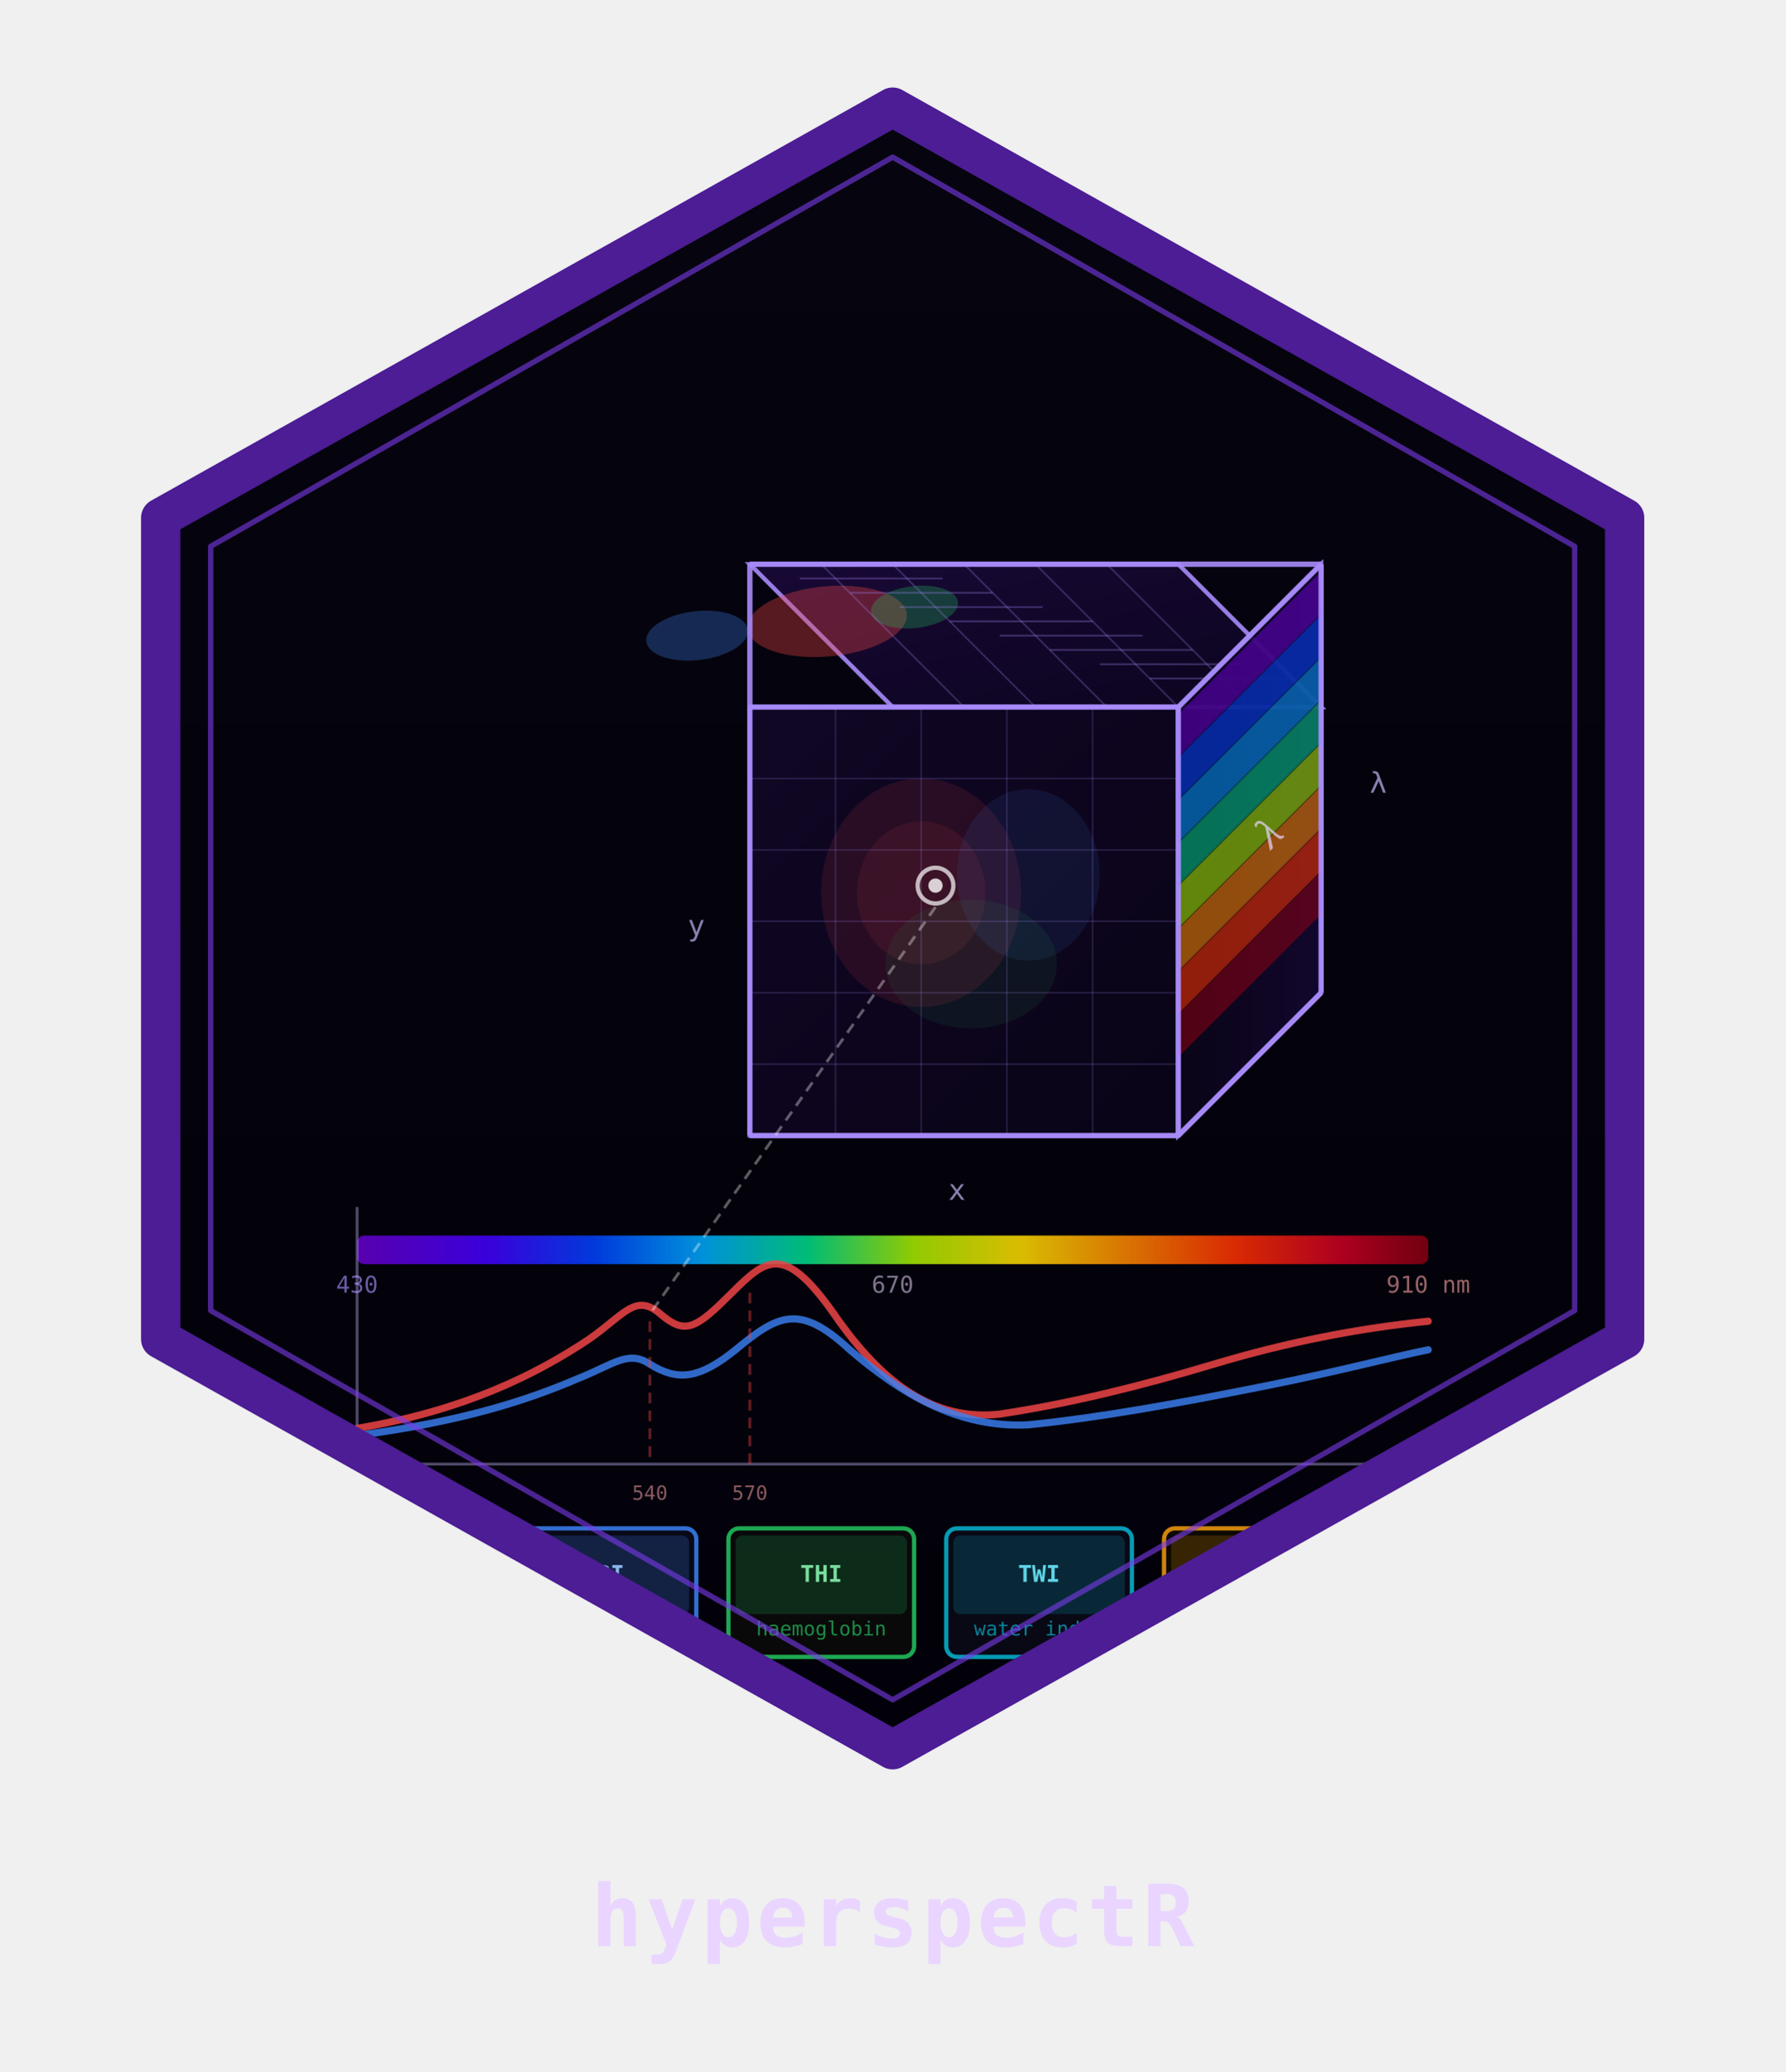
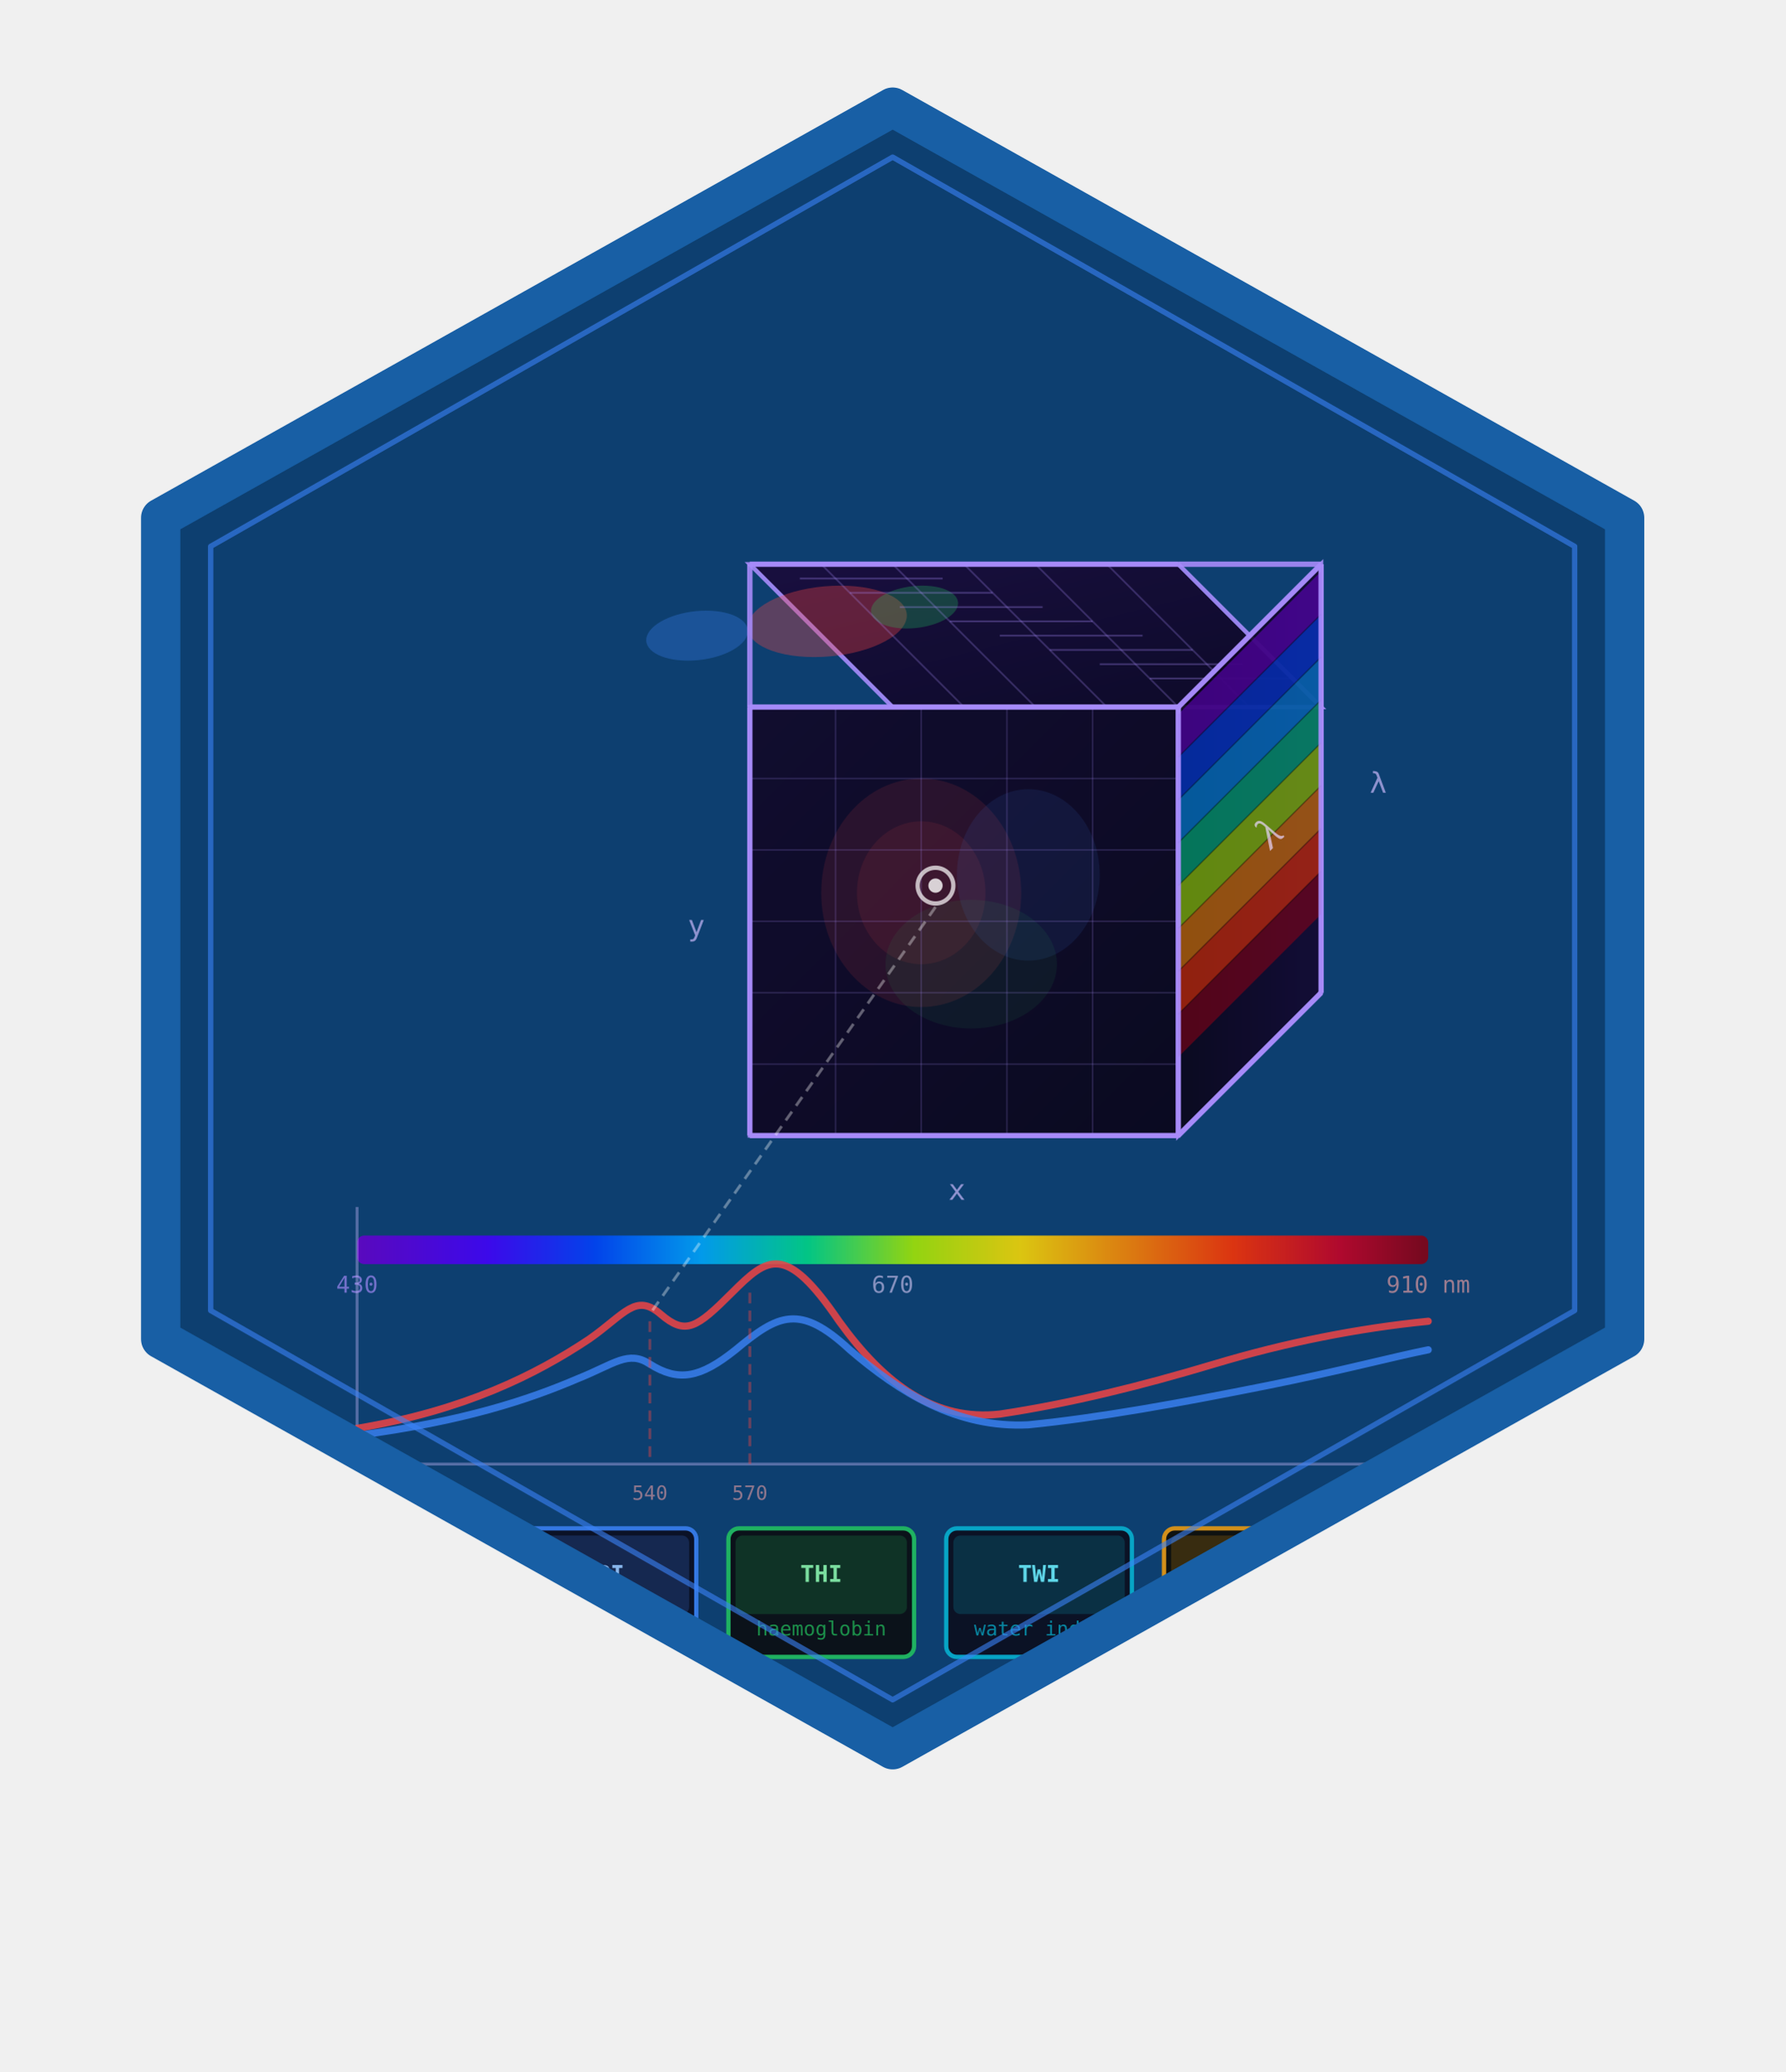
<svg xmlns="http://www.w3.org/2000/svg" width="500" height="580" viewBox="0 0 500 580">
  <defs>
    <linearGradient id="bghsr" x1="0" y1="0" x2="0" y2="1">
-       <stop offset="0%" stop-color="#06040e" />
-       <stop offset="100%" stop-color="#02010a" />
+       <stop offset="0%" stop-color="#0D3F70" />
+       <stop offset="100%" stop-color="#0D3F70" />
    </linearGradient>
    <linearGradient id="spectrum" x1="0" y1="0" x2="1" y2="0">
      <stop offset="0%" stop-color="#6600cc" />
      <stop offset="12%" stop-color="#4400ff" />
      <stop offset="22%" stop-color="#0044ff" />
      <stop offset="32%" stop-color="#00aaff" />
      <stop offset="42%" stop-color="#00dd88" />
      <stop offset="52%" stop-color="#aaee00" />
      <stop offset="62%" stop-color="#ffdd00" />
      <stop offset="72%" stop-color="#ff8800" />
      <stop offset="82%" stop-color="#ff3300" />
      <stop offset="92%" stop-color="#cc0022" />
      <stop offset="100%" stop-color="#880011" />
    </linearGradient>
    <linearGradient id="cubeTop" x1="0" y1="0" x2="1" y2="1">
      <stop offset="0%" stop-color="#1a0a3a" />
      <stop offset="100%" stop-color="#0d0520" />
    </linearGradient>
    <linearGradient id="cubeLeft" x1="0" y1="0" x2="1" y2="0">
      <stop offset="0%" stop-color="#0a0518" />
      <stop offset="100%" stop-color="#140830" />
    </linearGradient>
    <linearGradient id="cubeFront" x1="0" y1="0" x2="1" y2="1">
      <stop offset="0%" stop-color="#120828" />
      <stop offset="100%" stop-color="#0a0418" />
    </linearGradient>
    <clipPath id="hexhsr">
      <polygon points="250,30 455,145 455,375 250,490 45,375 45,145" />
    </clipPath>
  </defs>
  <polygon points="250,30 455,145 455,375 250,490 45,375 45,145" fill="url(#bghsr)" />
  <g clip-path="url(#hexhsr)">
-     <polygon points="210,158 330,158 370,198 250,198" fill="url(#cubeTop)" stroke="#a78bfa" stroke-width="1.2" opacity="0.9" />
+     <polygon points="210,158 330,158 370,198 250,198" fill="url(#cubeTop)" stroke="#A78BFA" stroke-width="1.2" opacity="0.9" />
    <ellipse cx="295" cy="174" rx="22" ry="10" fill="#ef4444" opacity="0.35" transform="skewX(-20)" />
    <ellipse cx="260" cy="178" rx="14" ry="7" fill="#3b82f6" opacity="0.3" transform="skewX(-20)" />
    <ellipse cx="318" cy="170" rx="12" ry="6" fill="#22c55e" opacity="0.28" transform="skewX(-20)" />
-     <line x1="224" y1="162" x2="264" y2="162" stroke="#a78bfa" stroke-width="0.5" opacity="0.3" />
-     <line x1="238" y1="166" x2="278" y2="166" stroke="#a78bfa" stroke-width="0.5" opacity="0.3" />
-     <line x1="252" y1="170" x2="292" y2="170" stroke="#a78bfa" stroke-width="0.5" opacity="0.3" />
-     <line x1="266" y1="174" x2="306" y2="174" stroke="#a78bfa" stroke-width="0.5" opacity="0.3" />
-     <line x1="280" y1="178" x2="320" y2="178" stroke="#a78bfa" stroke-width="0.5" opacity="0.3" />
-     <line x1="294" y1="182" x2="334" y2="182" stroke="#a78bfa" stroke-width="0.5" opacity="0.3" />
-     <line x1="308" y1="186" x2="348" y2="186" stroke="#a78bfa" stroke-width="0.5" opacity="0.3" />
-     <line x1="322" y1="190" x2="362" y2="190" stroke="#a78bfa" stroke-width="0.5" opacity="0.3" />
-     <line x1="230" y1="158" x2="270" y2="198" stroke="#a78bfa" stroke-width="0.5" opacity="0.25" />
-     <line x1="250" y1="158" x2="290" y2="198" stroke="#a78bfa" stroke-width="0.5" opacity="0.25" />
-     <line x1="270" y1="158" x2="310" y2="198" stroke="#a78bfa" stroke-width="0.5" opacity="0.25" />
-     <line x1="290" y1="158" x2="330" y2="198" stroke="#a78bfa" stroke-width="0.5" opacity="0.25" />
-     <line x1="310" y1="158" x2="350" y2="198" stroke="#a78bfa" stroke-width="0.5" opacity="0.25" />
-     <polygon points="210,198 330,198 330,318 210,318" fill="url(#cubeFront)" stroke="#a78bfa" stroke-width="1.2" opacity="0.9" />
+     <line x1="224" y1="162" x2="264" y2="162" stroke="#A78BFA" stroke-width="0.5" opacity="0.3" />
+     <line x1="238" y1="166" x2="278" y2="166" stroke="#A78BFA" stroke-width="0.5" opacity="0.3" />
+     <line x1="252" y1="170" x2="292" y2="170" stroke="#A78BFA" stroke-width="0.5" opacity="0.3" />
+     <line x1="266" y1="174" x2="306" y2="174" stroke="#A78BFA" stroke-width="0.5" opacity="0.3" />
+     <line x1="280" y1="178" x2="320" y2="178" stroke="#A78BFA" stroke-width="0.5" opacity="0.3" />
+     <line x1="294" y1="182" x2="334" y2="182" stroke="#A78BFA" stroke-width="0.5" opacity="0.3" />
+     <line x1="308" y1="186" x2="348" y2="186" stroke="#A78BFA" stroke-width="0.5" opacity="0.3" />
+     <line x1="322" y1="190" x2="362" y2="190" stroke="#A78BFA" stroke-width="0.5" opacity="0.3" />
+     <line x1="230" y1="158" x2="270" y2="198" stroke="#A78BFA" stroke-width="0.5" opacity="0.25" />
+     <line x1="250" y1="158" x2="290" y2="198" stroke="#A78BFA" stroke-width="0.5" opacity="0.25" />
+     <line x1="270" y1="158" x2="310" y2="198" stroke="#A78BFA" stroke-width="0.5" opacity="0.25" />
+     <line x1="290" y1="158" x2="330" y2="198" stroke="#A78BFA" stroke-width="0.5" opacity="0.25" />
+     <line x1="310" y1="158" x2="350" y2="198" stroke="#A78BFA" stroke-width="0.5" opacity="0.25" />
+     <polygon points="210,198 330,198 330,318 210,318" fill="url(#cubeFront)" stroke="#A78BFA" stroke-width="1.2" opacity="0.9" />
    <ellipse cx="258" cy="250" rx="28" ry="32" fill="#ef4444" opacity="0.12" />
    <ellipse cx="258" cy="250" rx="18" ry="20" fill="#ef4444" opacity="0.1" />
    <ellipse cx="288" cy="245" rx="20" ry="24" fill="#3b82f6" opacity="0.1" />
    <ellipse cx="272" cy="270" rx="24" ry="18" fill="#22c55e" opacity="0.08" />
-     <line x1="210" y1="218" x2="330" y2="218" stroke="#a78bfa" stroke-width="0.4" opacity="0.2" />
-     <line x1="210" y1="238" x2="330" y2="238" stroke="#a78bfa" stroke-width="0.4" opacity="0.2" />
-     <line x1="210" y1="258" x2="330" y2="258" stroke="#a78bfa" stroke-width="0.4" opacity="0.2" />
-     <line x1="210" y1="278" x2="330" y2="278" stroke="#a78bfa" stroke-width="0.4" opacity="0.2" />
-     <line x1="210" y1="298" x2="330" y2="298" stroke="#a78bfa" stroke-width="0.4" opacity="0.2" />
-     <line x1="234" y1="198" x2="234" y2="318" stroke="#a78bfa" stroke-width="0.4" opacity="0.2" />
-     <line x1="258" y1="198" x2="258" y2="318" stroke="#a78bfa" stroke-width="0.4" opacity="0.2" />
-     <line x1="282" y1="198" x2="282" y2="318" stroke="#a78bfa" stroke-width="0.4" opacity="0.2" />
-     <line x1="306" y1="198" x2="306" y2="318" stroke="#a78bfa" stroke-width="0.4" opacity="0.2" />
-     <polygon points="330,198 370,158 370,278 330,318" fill="url(#cubeLeft)" stroke="#a78bfa" stroke-width="1.2" opacity="0.9" />
+     <line x1="210" y1="218" x2="330" y2="218" stroke="#A78BFA" stroke-width="0.4" opacity="0.2" />
+     <line x1="210" y1="238" x2="330" y2="238" stroke="#A78BFA" stroke-width="0.4" opacity="0.2" />
+     <line x1="210" y1="258" x2="330" y2="258" stroke="#A78BFA" stroke-width="0.4" opacity="0.2" />
+     <line x1="210" y1="278" x2="330" y2="278" stroke="#A78BFA" stroke-width="0.4" opacity="0.2" />
+     <line x1="210" y1="298" x2="330" y2="298" stroke="#A78BFA" stroke-width="0.4" opacity="0.2" />
+     <line x1="234" y1="198" x2="234" y2="318" stroke="#A78BFA" stroke-width="0.4" opacity="0.2" />
+     <line x1="258" y1="198" x2="258" y2="318" stroke="#A78BFA" stroke-width="0.4" opacity="0.2" />
+     <line x1="282" y1="198" x2="282" y2="318" stroke="#A78BFA" stroke-width="0.4" opacity="0.2" />
+     <line x1="306" y1="198" x2="306" y2="318" stroke="#A78BFA" stroke-width="0.4" opacity="0.2" />
+     <polygon points="330,198 370,158 370,278 330,318" fill="url(#cubeLeft)" stroke="#A78BFA" stroke-width="1.2" opacity="0.9" />
    <polygon points="330,200 370,160 370,172 330,212" fill="#6600cc" opacity="0.55" />
    <polygon points="330,212 370,172 370,184 330,224" fill="#0044ff" opacity="0.55" />
    <polygon points="330,224 370,184 370,196 330,236" fill="#0099ff" opacity="0.55" />
    <polygon points="330,236 370,196 370,208 330,248" fill="#00cc88" opacity="0.55" />
    <polygon points="330,248 370,208 370,220 330,260" fill="#aaee00" opacity="0.55" />
    <polygon points="330,260 370,220 370,232 330,272" fill="#ff8800" opacity="0.55" />
    <polygon points="330,272 370,232 370,244 330,284" fill="#ff3300" opacity="0.55" />
    <polygon points="330,284 370,244 370,256 330,296" fill="#990011" opacity="0.5" />
    <line x1="330" y1="212" x2="370" y2="172" stroke="#000" stroke-width="0.4" opacity="0.3" />
    <line x1="330" y1="224" x2="370" y2="184" stroke="#000" stroke-width="0.4" opacity="0.3" />
    <line x1="330" y1="236" x2="370" y2="196" stroke="#000" stroke-width="0.4" opacity="0.3" />
    <line x1="330" y1="248" x2="370" y2="208" stroke="#000" stroke-width="0.4" opacity="0.3" />
    <line x1="330" y1="260" x2="370" y2="220" stroke="#000" stroke-width="0.4" opacity="0.3" />
    <line x1="330" y1="272" x2="370" y2="232" stroke="#000" stroke-width="0.4" opacity="0.3" />
    <line x1="330" y1="284" x2="370" y2="244" stroke="#000" stroke-width="0.4" opacity="0.3" />
    <text font-family="serif" font-style="italic" font-size="11" fill="#e9d5ff" opacity="0.7" text-anchor="middle" x="358" y="236" transform="rotate(-45 358 236)">λ</text>
-     <line x1="210" y1="198" x2="210" y2="318" stroke="#a78bfa" stroke-width="1.5" opacity="0.9" />
-     <line x1="330" y1="198" x2="330" y2="318" stroke="#a78bfa" stroke-width="1.5" opacity="0.9" />
-     <line x1="210" y1="318" x2="330" y2="318" stroke="#a78bfa" stroke-width="1.5" opacity="0.9" />
-     <line x1="330" y1="318" x2="370" y2="278" stroke="#a78bfa" stroke-width="1.5" opacity="0.9" />
-     <line x1="370" y1="158" x2="370" y2="278" stroke="#a78bfa" stroke-width="1.5" opacity="0.9" />
-     <line x1="210" y1="158" x2="330" y2="158" stroke="#a78bfa" stroke-width="1.5" opacity="0.9" />
-     <line x1="210" y1="158" x2="210" y2="198" stroke="#a78bfa" stroke-width="1.5" opacity="0.9" />
-     <line x1="330" y1="158" x2="370" y2="158" stroke="#a78bfa" stroke-width="1.5" opacity="0.9" />
-     <line x1="210" y1="198" x2="330" y2="198" stroke="#a78bfa" stroke-width="1.5" opacity="0.85" />
-     <line x1="330" y1="198" x2="370" y2="158" stroke="#a78bfa" stroke-width="1.5" opacity="0.85" />
+     <line x1="210" y1="198" x2="210" y2="318" stroke="#A78BFA" stroke-width="1.5" opacity="0.9" />
+     <line x1="330" y1="198" x2="330" y2="318" stroke="#A78BFA" stroke-width="1.5" opacity="0.9" />
+     <line x1="210" y1="318" x2="330" y2="318" stroke="#A78BFA" stroke-width="1.5" opacity="0.9" />
+     <line x1="330" y1="318" x2="370" y2="278" stroke="#A78BFA" stroke-width="1.5" opacity="0.9" />
+     <line x1="370" y1="158" x2="370" y2="278" stroke="#A78BFA" stroke-width="1.5" opacity="0.9" />
+     <line x1="210" y1="158" x2="330" y2="158" stroke="#A78BFA" stroke-width="1.5" opacity="0.9" />
+     <line x1="210" y1="158" x2="210" y2="198" stroke="#A78BFA" stroke-width="1.5" opacity="0.9" />
+     <line x1="330" y1="158" x2="370" y2="158" stroke="#A78BFA" stroke-width="1.5" opacity="0.9" />
+     <line x1="210" y1="198" x2="330" y2="198" stroke="#A78BFA" stroke-width="1.5" opacity="0.85" />
+     <line x1="330" y1="198" x2="370" y2="158" stroke="#A78BFA" stroke-width="1.5" opacity="0.85" />
    <text font-family="monospace" font-size="8" fill="#c4b5f7" opacity="0.7" text-anchor="middle" x="268" y="336">x</text>
    <text font-family="monospace" font-size="8" fill="#c4b5f7" opacity="0.7" text-anchor="middle" x="195" y="262">y</text>
    <text font-family="monospace" font-size="8" fill="#c4b5f7" opacity="0.7" text-anchor="middle" x="386" y="222">λ</text>
    <rect x="100" y="346" width="300" height="8" rx="2" fill="url(#spectrum)" opacity="0.85" />
-     <text font-family="monospace" font-size="6.5" fill="#a78bfa" opacity="0.65" text-anchor="middle" x="100" y="362">430</text>
+     <text font-family="monospace" font-size="6.5" fill="#A78BFA" opacity="0.65" text-anchor="middle" x="100" y="362">430</text>
    <text font-family="monospace" font-size="6.5" fill="#e9d5ff" opacity="0.55" text-anchor="middle" x="250" y="362">670</text>
    <text font-family="monospace" font-size="6.5" fill="#fca5a5" opacity="0.6" text-anchor="middle" x="400" y="362">910 nm</text>
    <line x1="100" y1="338" x2="100" y2="410" stroke="#c4b5f7" stroke-width="0.8" opacity="0.4" />
    <line x1="100" y1="410" x2="400" y2="410" stroke="#c4b5f7" stroke-width="0.8" opacity="0.4" />
    <path d="M 100,400 C 130,395 150,385 165,375 C 175,368 178,362 185,368              C 192,374 195,372 205,362 C 215,352 220,348 235,370              C 248,388 262,398 280,396 C 300,393 320,388 340,382              C 360,376 380,372 400,370" fill="none" stroke="#ef4444" stroke-width="2" stroke-linecap="round" opacity="0.85" />
    <path d="M 100,402 C 130,398 148,392 162,386 C 172,382 176,378 182,382              C 190,387 196,386 206,378 C 218,368 224,365 238,378              C 252,390 268,400 288,399 C 308,397 330,393 355,388              C 375,384 390,380 400,378" fill="none" stroke="#3b82f6" stroke-width="2" stroke-linecap="round" opacity="0.8" />
    <line x1="182" y1="370" x2="182" y2="410" stroke="#ef4444" stroke-width="0.8" stroke-dasharray="3 2" opacity="0.4" />
    <line x1="210" y1="362" x2="210" y2="410" stroke="#ef4444" stroke-width="0.8" stroke-dasharray="3 2" opacity="0.4" />
    <text font-family="monospace" font-size="5.5" fill="#fca5a5" opacity="0.55" text-anchor="middle" x="182" y="420">540</text>
    <text font-family="monospace" font-size="5.5" fill="#fca5a5" opacity="0.55" text-anchor="middle" x="210" y="420">570</text>
    <rect x="82" y="428" width="52" height="36" rx="3" fill="#1a0a0a" stroke="#ef4444" stroke-width="1.2" opacity="0.85" />
    <rect x="84" y="430" width="48" height="22" rx="2" fill="#ef4444" opacity="0.22" />
    <text font-family="monospace" font-size="6.5" font-weight="700" fill="#fca5a5" text-anchor="middle" x="108" y="443" opacity="0.9">StO₂</text>
    <text font-family="monospace" font-size="5.5" fill="#ef4444" text-anchor="middle" x="108" y="458" opacity="0.7">oxygenation</text>
    <rect x="143" y="428" width="52" height="36" rx="3" fill="#0a0a1a" stroke="#3b82f6" stroke-width="1.2" opacity="0.85" />
    <rect x="145" y="430" width="48" height="22" rx="2" fill="#3b82f6" opacity="0.2" />
    <text font-family="monospace" font-size="6.5" font-weight="700" fill="#93c5fd" text-anchor="middle" x="169" y="443" opacity="0.9">NPI</text>
    <text font-family="monospace" font-size="5.5" fill="#3b82f6" text-anchor="middle" x="169" y="458" opacity="0.7">perfusion</text>
    <rect x="204" y="428" width="52" height="36" rx="3" fill="#0a0a0a" stroke="#22c55e" stroke-width="1.2" opacity="0.85" />
    <rect x="206" y="430" width="48" height="22" rx="2" fill="#22c55e" opacity="0.18" />
    <text font-family="monospace" font-size="6.5" font-weight="700" fill="#86efac" text-anchor="middle" x="230" y="443" opacity="0.9">THI</text>
    <text font-family="monospace" font-size="5.5" fill="#22c55e" text-anchor="middle" x="230" y="458" opacity="0.7">haemoglobin</text>
    <rect x="265" y="428" width="52" height="36" rx="3" fill="#0a0a18" stroke="#06b6d4" stroke-width="1.2" opacity="0.85" />
    <rect x="267" y="430" width="48" height="22" rx="2" fill="#06b6d4" opacity="0.18" />
    <text font-family="monospace" font-size="6.5" font-weight="700" fill="#67e8f9" text-anchor="middle" x="291" y="443" opacity="0.9">TWI</text>
    <text font-family="monospace" font-size="5.5" fill="#06b6d4" text-anchor="middle" x="291" y="458" opacity="0.7">water index</text>
    <rect x="326" y="428" width="52" height="36" rx="3" fill="#0f0a00" stroke="#f59e0b" stroke-width="1.2" opacity="0.85" />
    <rect x="328" y="430" width="48" height="22" rx="2" fill="#f59e0b" opacity="0.18" />
    <text font-family="monospace" font-size="6.5" font-weight="700" fill="#fcd34d" text-anchor="middle" x="352" y="443" opacity="0.9">NDI</text>
    <text font-family="monospace" font-size="5.5" fill="#f59e0b" text-anchor="middle" x="352" y="458" opacity="0.7">compartment</text>
    <circle cx="262" cy="248" r="5" fill="none" stroke="#ffffff" stroke-width="1.2" opacity="0.7" />
    <circle cx="262" cy="248" r="2" fill="#ffffff" opacity="0.8" />
    <line x1="262" y1="254" x2="182" y2="368" stroke="#ffffff" stroke-width="0.8" stroke-dasharray="3 2" opacity="0.35" />
  </g>
-   <polygon points="250,30 455,145 455,375 250,490 45,375 45,145" fill="none" stroke="#4c1d95" stroke-width="11" stroke-linejoin="round" />
-   <polygon points="250,44 441,153 441,367 250,476 59,367 59,153" fill="none" stroke="#7c3aed" stroke-width="1.5" stroke-linejoin="round" opacity="0.6" />
-   <text font-family="monospace" font-weight="700" font-size="24" fill="#e9d5ff" text-anchor="middle" x="250" y="545" letter-spacing="1">hyperspectR</text>
+   <polygon points="250,30 455,145 455,375 250,490 45,375 45,145" fill="none" stroke="#185FA5" stroke-width="11" stroke-linejoin="round" />
+   <polygon points="250,44 441,153 441,367 250,476 59,367 59,153" fill="none" stroke="#3B82F6" stroke-width="1.5" stroke-linejoin="round" opacity="0.6" />
</svg>
